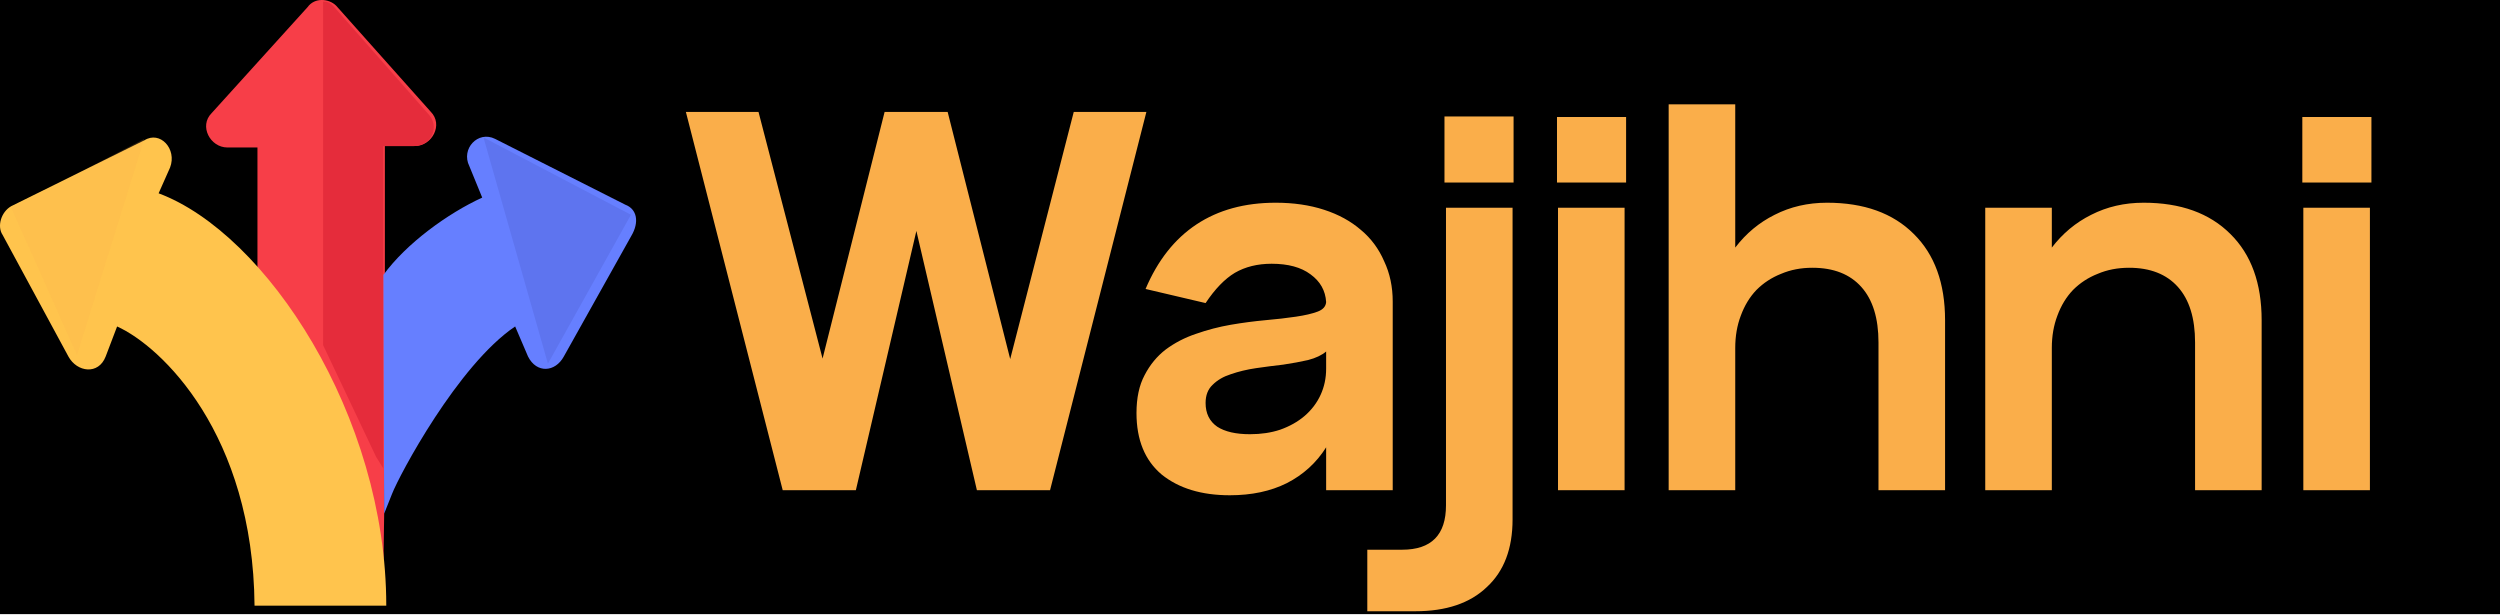
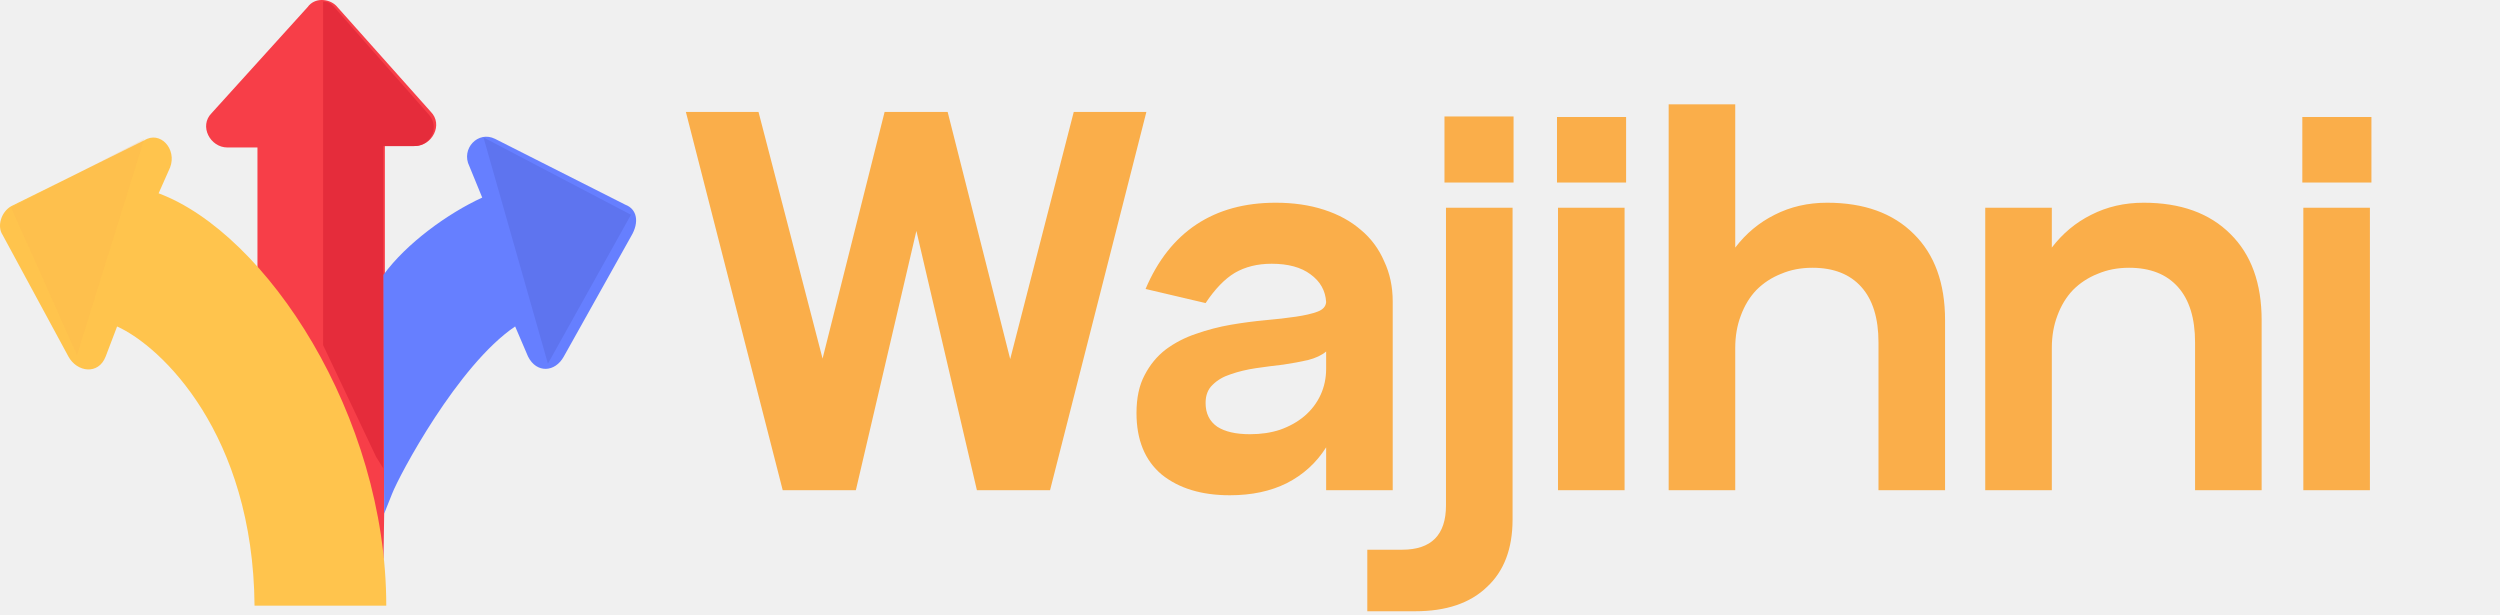
<svg xmlns="http://www.w3.org/2000/svg" width="114" height="28" viewBox="0 0 114 28" fill="none">
  <g clip-path="url(#clip0_832_1396)">
-     <rect width="114" height="28" fill="black" />
    <path d="M14.025 0.326L9.651 5.158C9.063 5.745 9.585 6.725 10.369 6.725H11.74L11.74 12.535L14.611 16.758L17.488 25.506L17.55 21.284L17.55 6.659L18.921 6.659C19.704 6.659 20.227 5.68 19.639 5.092L15.33 0.261C15.004 -0.065 14.351 -0.131 14.025 0.326Z" fill="#F73E48" />
    <path d="M19.5 5.163L15.191 0.266C15.061 0.136 14.93 0.07 14.734 0.07L14.734 15.739L17.15 20.832L17.476 21.354L17.476 6.664L18.847 6.664C19.696 6.664 20.088 5.75 19.5 5.163Z" fill="#E52C3B" />
    <path d="M7.233 8.815L7.755 7.64C8.082 6.791 7.298 5.943 6.58 6.4L0.509 9.403C0.052 9.664 -0.144 10.317 0.117 10.709L3.12 16.258C3.512 16.976 4.491 17.107 4.818 16.258L5.34 14.887C7.364 15.801 11.542 19.783 11.607 27.618L17.614 27.618C17.614 18.935 12.13 10.643 7.233 8.815Z" fill="#FFC44D" />
    <path d="M28.518 9.336L22.577 6.333C21.793 5.941 21.01 6.79 21.401 7.574L21.989 9.01C20.422 9.728 18.529 11.099 17.484 12.535L17.518 23.421L17.876 22.524C18.203 21.675 20.879 16.648 23.491 14.886L24.078 16.257C24.47 17.04 25.319 16.975 25.71 16.257L28.779 10.773C29.171 10.12 29.04 9.532 28.518 9.336Z" fill="#667FFF" />
    <path opacity="0.19" d="M6.828 8.945L7.612 7.574Z" fill="#FAAE4A" />
    <path opacity="0.19" d="M6.579 6.336L0.508 9.47L3.511 16.194" fill="#FAAE4A" />
    <path opacity="0.19" d="M14.61 0.332L9.648 5.686Z" fill="#FAAE4A" />
    <path d="M22.047 6.268L28.771 9.793L24.985 16.583" fill="#5E74EF" />
    <path d="M34.588 5.104L37.509 16.351L40.338 5.104H43.213L46.065 16.373L48.963 5.104H52.275L47.882 22.354H44.547L41.787 10.531L39.027 22.354H35.692L31.276 5.104H34.588ZM58.172 9.244C58.985 9.244 59.721 9.351 60.38 9.566C61.039 9.78 61.599 10.087 62.059 10.486C62.519 10.869 62.872 11.344 63.117 11.912C63.378 12.463 63.508 13.077 63.508 13.752V22.354H60.472V20.398C60.028 21.104 59.429 21.648 58.678 22.032C57.942 22.399 57.076 22.584 56.079 22.584C54.791 22.584 53.756 22.269 52.974 21.64C52.208 20.997 51.824 20.061 51.824 18.834C51.824 18.145 51.947 17.57 52.192 17.11C52.438 16.634 52.76 16.243 53.158 15.937C53.572 15.63 54.032 15.392 54.538 15.223C55.059 15.04 55.589 14.902 56.125 14.809C56.662 14.717 57.183 14.649 57.689 14.602C58.211 14.556 58.678 14.503 59.092 14.441C59.506 14.38 59.836 14.303 60.081 14.211C60.327 14.12 60.457 13.974 60.472 13.774C60.441 13.253 60.204 12.832 59.759 12.509C59.33 12.188 58.739 12.027 57.988 12.027C57.344 12.027 56.785 12.165 56.309 12.441C55.849 12.716 55.404 13.177 54.975 13.82L52.238 13.177C52.79 11.873 53.565 10.892 54.561 10.232C55.558 9.573 56.761 9.244 58.172 9.244ZM60.472 16.029C60.273 16.197 59.997 16.328 59.644 16.419C59.307 16.496 58.931 16.565 58.517 16.627C58.118 16.672 57.705 16.726 57.275 16.788C56.861 16.849 56.478 16.941 56.125 17.064C55.788 17.171 55.512 17.332 55.297 17.547C55.083 17.746 54.975 18.022 54.975 18.375C54.975 18.85 55.151 19.21 55.504 19.456C55.857 19.686 56.355 19.8 56.999 19.8C57.505 19.8 57.965 19.732 58.379 19.593C58.809 19.44 59.176 19.233 59.483 18.973C59.805 18.697 60.05 18.375 60.219 18.006C60.388 17.639 60.472 17.24 60.472 16.811V16.029ZM65.937 9.474H68.973V23.688C68.973 25.021 68.582 26.049 67.8 26.77C67.034 27.506 65.945 27.873 64.534 27.873H62.349V25.067H63.936C65.27 25.067 65.937 24.393 65.937 23.044V9.474ZM65.868 5.311H69.019V8.324H65.868V5.311ZM71.045 9.474H74.081V22.354H71.045V9.474ZM70.999 5.334H74.15V8.324H70.999V5.334ZM79.127 11.29C79.618 10.646 80.216 10.148 80.921 9.796C81.642 9.428 82.439 9.244 83.313 9.244C85 9.244 86.318 9.719 87.269 10.669C88.22 11.605 88.695 12.916 88.695 14.602V22.354H85.659V15.614C85.659 14.511 85.398 13.667 84.877 13.085C84.356 12.502 83.612 12.21 82.646 12.21C82.125 12.21 81.649 12.303 81.22 12.486C80.791 12.655 80.415 12.9 80.093 13.223C79.786 13.544 79.549 13.935 79.38 14.396C79.211 14.84 79.127 15.331 79.127 15.867V22.354H76.091V4.759H79.127V11.29ZM93.563 11.29C94.054 10.646 94.652 10.148 95.357 9.796C96.078 9.428 96.875 9.244 97.749 9.244C99.436 9.244 100.754 9.719 101.705 10.669C102.656 11.605 103.131 12.916 103.131 14.602V22.354H100.095V15.614C100.095 14.511 99.834 13.667 99.313 13.085C98.792 12.502 98.048 12.21 97.082 12.21C96.561 12.21 96.085 12.303 95.656 12.486C95.227 12.655 94.851 12.9 94.529 13.223C94.222 13.544 93.985 13.935 93.816 14.396C93.647 14.84 93.563 15.331 93.563 15.867V22.354H90.527V9.474H93.563V11.29ZM105.032 9.474H108.068V22.354H105.032V9.474ZM104.986 5.334H108.137V8.324H104.986V5.334Z" fill="#FAAE4A" />
  </g>
  <defs>
    <clipPath id="clip0_832_1396">
      <rect width="114" height="28" fill="white" />
    </clipPath>
  </defs>
</svg>
